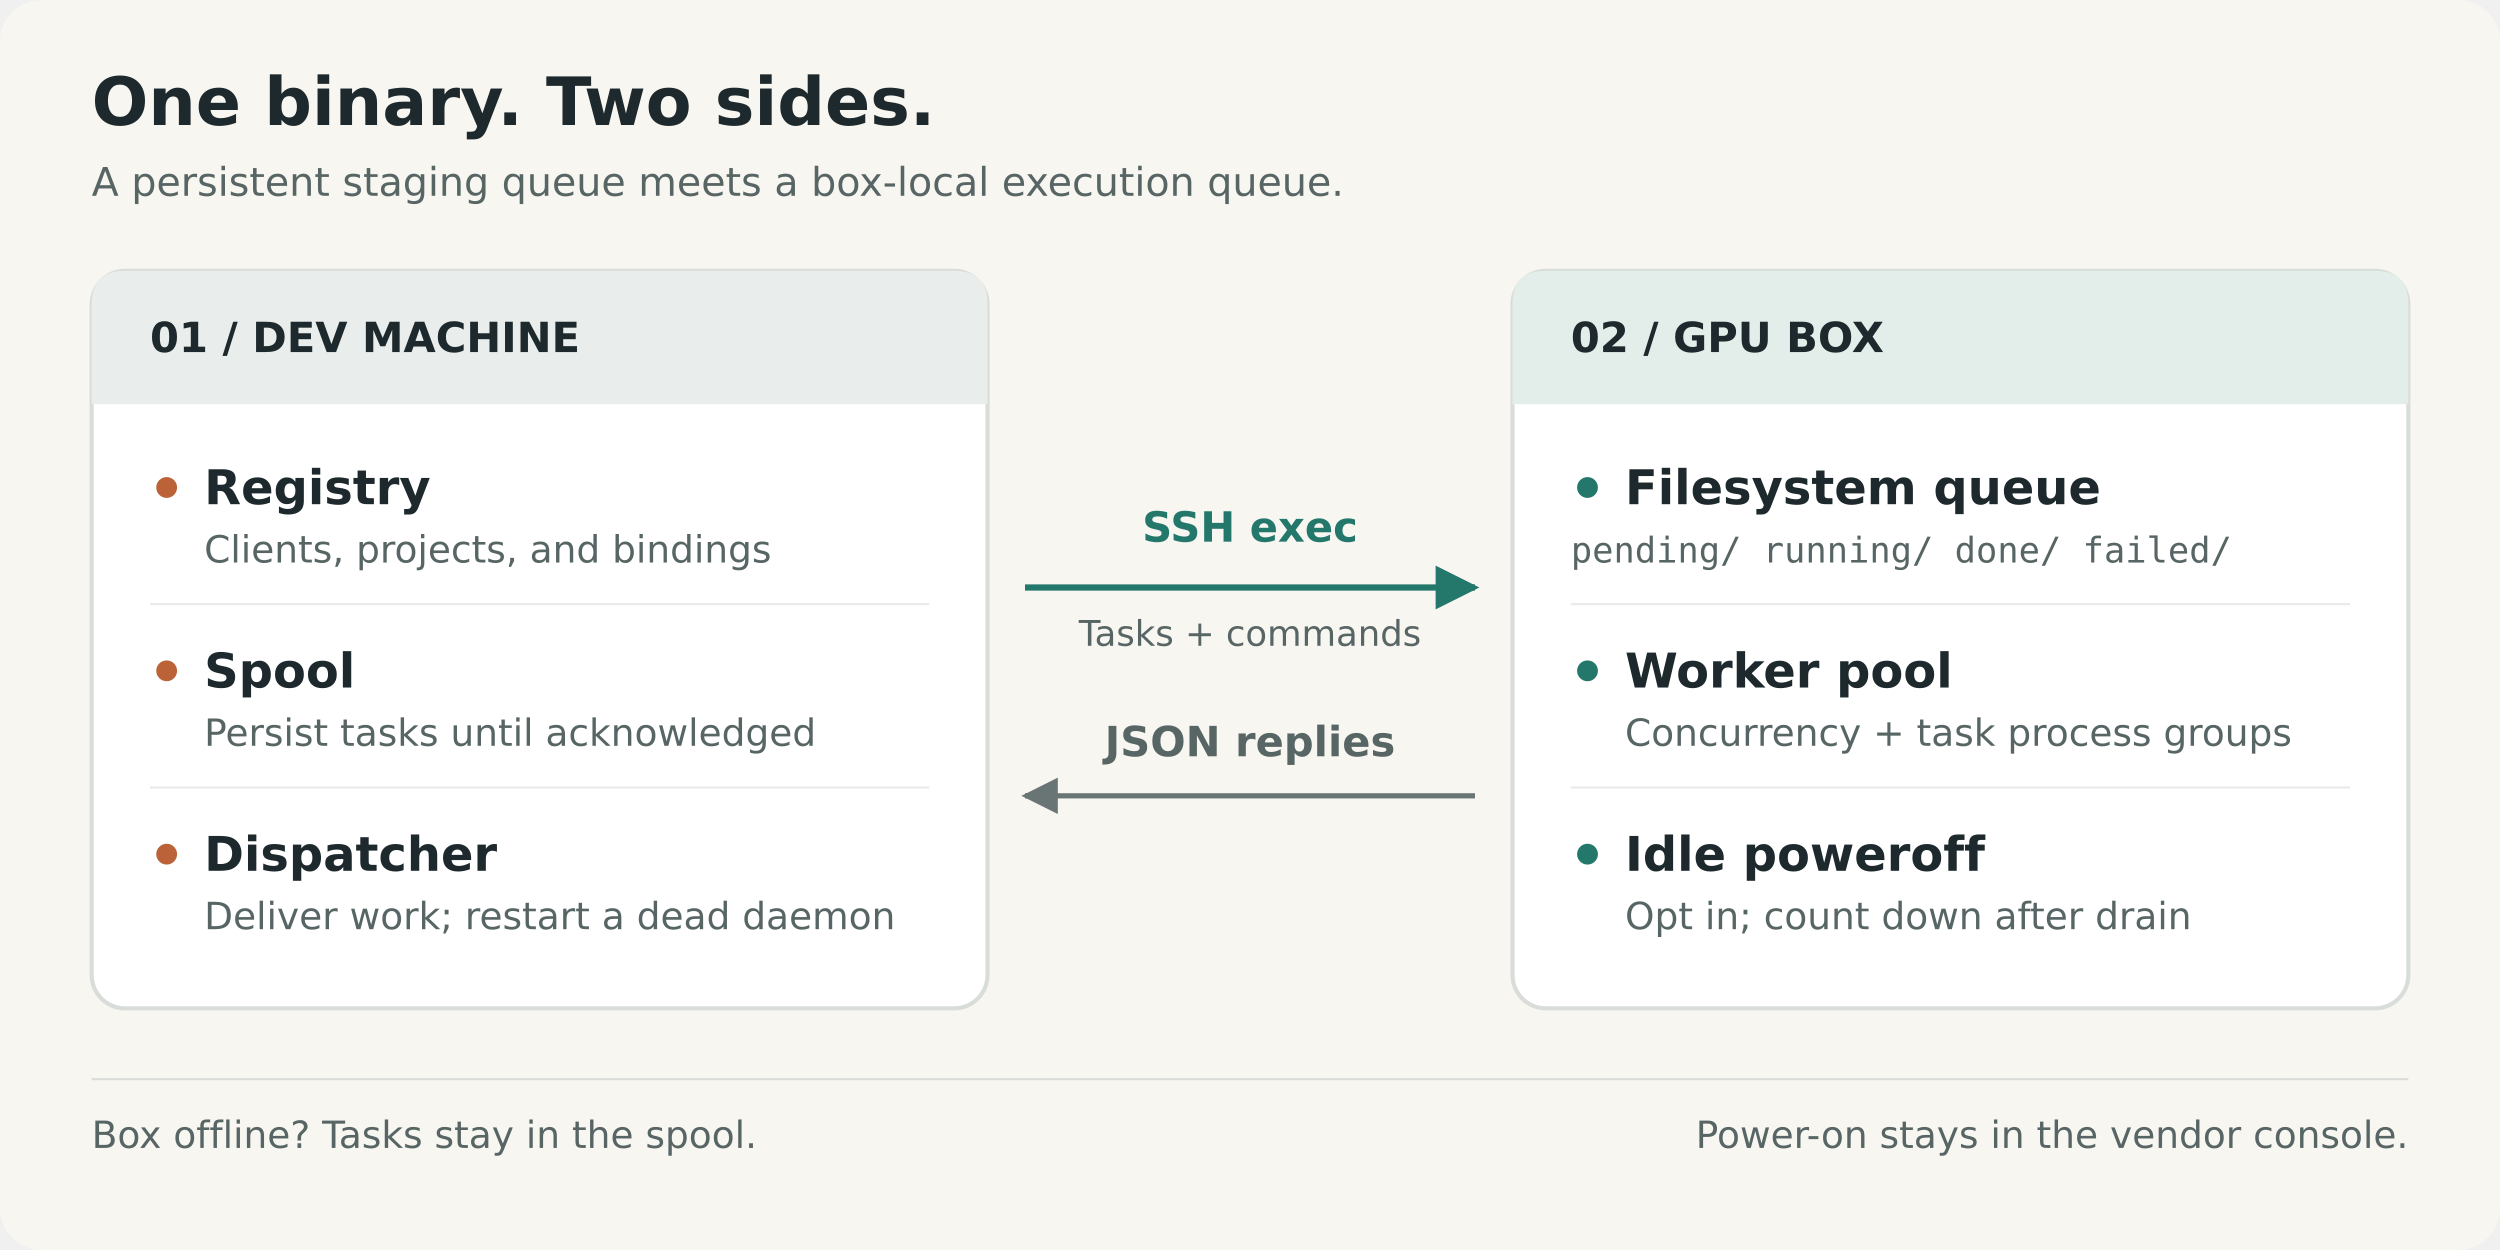
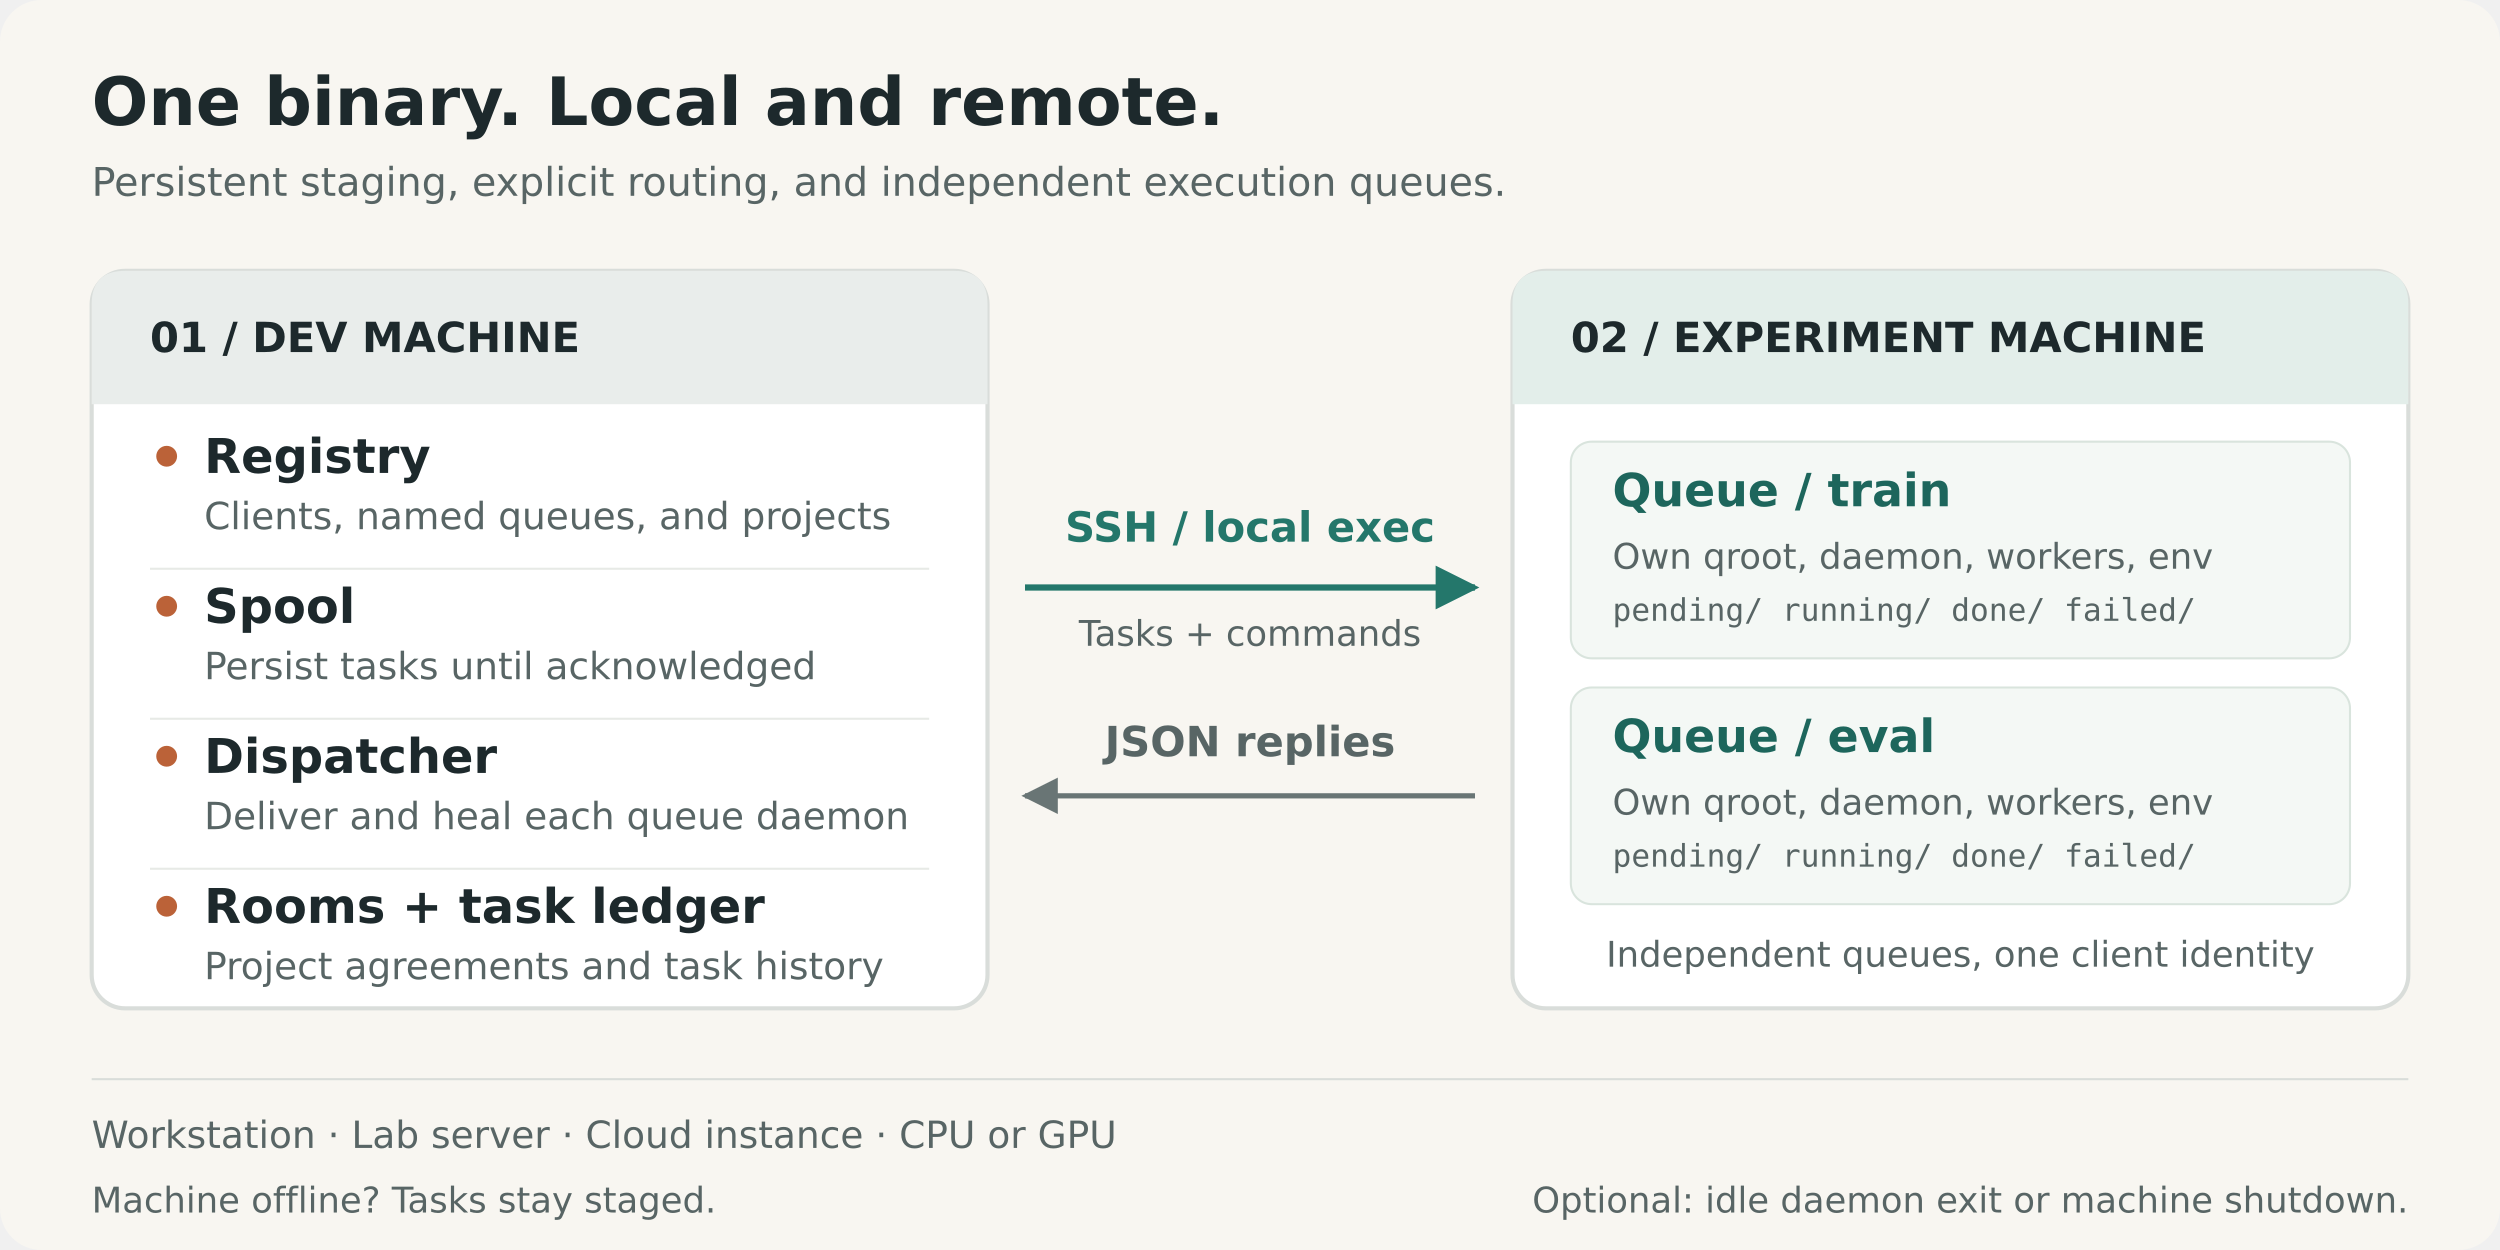
<svg xmlns="http://www.w3.org/2000/svg" width="1200" height="600" viewBox="0 0 1200 600" role="img" aria-labelledby="title description">
  <defs>
    <marker id="arrow" viewBox="0 0 10 10" refX="9" refY="5" markerWidth="7" markerHeight="7" orient="auto-start-reverse">
      <path d="M 0 0 L 10 5 L 0 10 z" fill="#24776b" />
    </marker>
    <marker id="return" viewBox="0 0 10 10" refX="9" refY="5" markerWidth="7" markerHeight="7" orient="auto-start-reverse">
      <path d="M 0 0 L 10 5 L 0 10 z" fill="#697575" />
    </marker>
  </defs>
  <rect width="1200" height="600" rx="20" fill="#f8f6f1" />
  <g font-family="DejaVu Sans, sans-serif" fill="#1d292c">
-     <text x="44" y="60" font-size="32" font-weight="700">One binary. Two sides.</text>
-     <text x="44" y="94" font-size="19" fill="#586565">A persistent staging queue meets a box-local execution queue.</text>
+     <text x="44" y="60" font-size="32" font-weight="700">One binary. Local and remote.</text>
+     <text x="44" y="94" font-size="19" fill="#586565">Persistent staging, explicit routing, and independent execution queues.</text>
    <rect x="44" y="130" width="430" height="354" rx="16" fill="#ffffff" stroke="#d9ddda" stroke-width="2" />
    <path d="M 60 130 H 458 Q 474 130 474 146 V 194 H 44 V 146 Q 44 130 60 130" fill="#e9edeb" />
    <text x="72" y="169" font-size="20" font-weight="700">01 / DEV MACHINE</text>
    <rect x="726" y="130" width="430" height="354" rx="16" fill="#ffffff" stroke="#d9ddda" stroke-width="2" />
    <path d="M 742 130 H 1140 Q 1156 130 1156 146 V 194 H 726 V 146 Q 726 130 742 130" fill="#e3eeea" />
-     <text x="754" y="169" font-size="20" font-weight="700">02 / GPU BOX</text>
-     <circle cx="80" cy="234" r="5" fill="#bb6238" />
-     <text x="98" y="242" font-size="23" font-weight="700">Registry</text>
-     <text x="98" y="270" font-size="18" fill="#586565">Clients, projects, and bindings</text>
-     <line x1="72" y1="290" x2="446" y2="290" stroke="#e7eae6" />
-     <circle cx="80" cy="322" r="5" fill="#bb6238" />
-     <text x="98" y="330" font-size="23" font-weight="700">Spool</text>
-     <text x="98" y="358" font-size="18" fill="#586565">Persist tasks until acknowledged</text>
-     <line x1="72" y1="378" x2="446" y2="378" stroke="#e7eae6" />
-     <circle cx="80" cy="410" r="5" fill="#bb6238" />
-     <text x="98" y="418" font-size="23" font-weight="700">Dispatcher</text>
-     <text x="98" y="446" font-size="18" fill="#586565">Deliver work; restart a dead daemon</text>
-     <circle cx="762" cy="234" r="5" fill="#24776b" />
-     <text x="780" y="242" font-size="23" font-weight="700">Filesystem queue</text>
-     <text x="754" y="270" font-family="DejaVu Sans Mono, monospace" font-size="17" fill="#586565">pending/ running/ done/ failed/</text>
-     <line x1="754" y1="290" x2="1128" y2="290" stroke="#e7eae6" />
-     <circle cx="762" cy="322" r="5" fill="#24776b" />
-     <text x="780" y="330" font-size="23" font-weight="700">Worker pool</text>
-     <text x="780" y="358" font-size="18" fill="#586565">Concurrency + task process groups</text>
-     <line x1="754" y1="378" x2="1128" y2="378" stroke="#e7eae6" />
-     <circle cx="762" cy="410" r="5" fill="#24776b" />
-     <text x="780" y="418" font-size="23" font-weight="700">Idle poweroff</text>
-     <text x="780" y="446" font-size="18" fill="#586565">Opt in; count down after drain</text>
-     <text x="600" y="260" font-size="20" font-weight="700" text-anchor="middle" fill="#24776b">SSH exec</text>
+     <text x="754" y="169" font-size="20" font-weight="700">02 / EXPERIMENT MACHINE</text>
+     <circle cx="80" cy="219" r="5" fill="#bb6238" />
+     <text x="98" y="227" font-size="23" font-weight="700">Registry</text>
+     <text x="98" y="254" font-size="18" fill="#586565">Clients, named queues, and projects</text>
+     <line x1="72" y1="273" x2="446" y2="273" stroke="#e7eae6" />
+     <circle cx="80" cy="291" r="5" fill="#bb6238" />
+     <text x="98" y="299" font-size="23" font-weight="700">Spool</text>
+     <text x="98" y="326" font-size="18" fill="#586565">Persist tasks until acknowledged</text>
+     <line x1="72" y1="345" x2="446" y2="345" stroke="#e7eae6" />
+     <circle cx="80" cy="363" r="5" fill="#bb6238" />
+     <text x="98" y="371" font-size="23" font-weight="700">Dispatcher</text>
+     <text x="98" y="398" font-size="18" fill="#586565">Deliver and heal each queue daemon</text>
+     <line x1="72" y1="417" x2="446" y2="417" stroke="#e7eae6" />
+     <circle cx="80" cy="435" r="5" fill="#bb6238" />
+     <text x="98" y="443" font-size="23" font-weight="700">Rooms + task ledger</text>
+     <text x="98" y="470" font-size="18" fill="#586565">Project agreements and task history</text>
+     <rect x="754" y="212" width="374" height="104" rx="10" fill="#f4f8f5" stroke="#d9e4dd" />
+     <text x="774" y="243" font-size="22" font-weight="700" fill="#1d665c">Queue / train</text>
+     <text x="774" y="273" font-size="17" fill="#586565">Own qroot, daemon, workers, env</text>
+     <text x="774" y="298" font-family="DejaVu Sans Mono, monospace" font-size="15" fill="#586565">pending/ running/ done/ failed/</text>
+     <rect x="754" y="330" width="374" height="104" rx="10" fill="#f4f8f5" stroke="#d9e4dd" />
+     <text x="774" y="361" font-size="22" font-weight="700" fill="#1d665c">Queue / eval</text>
+     <text x="774" y="391" font-size="17" fill="#586565">Own qroot, daemon, workers, env</text>
+     <text x="774" y="416" font-family="DejaVu Sans Mono, monospace" font-size="15" fill="#586565">pending/ running/ done/ failed/</text>
+     <text x="941" y="464" font-size="17" text-anchor="middle" fill="#586565">Independent queues, one client identity</text>
+     <text x="600" y="260" font-size="20" font-weight="700" text-anchor="middle" fill="#24776b">SSH / local exec</text>
    <path d="M 492 282 H 708" fill="none" stroke="#24776b" stroke-width="3" marker-end="url(#arrow)" />
    <text x="600" y="310" font-size="17" text-anchor="middle" fill="#586565">Tasks + commands</text>
    <text x="600" y="363" font-size="20" font-weight="700" text-anchor="middle" fill="#586565">JSON replies</text>
    <path d="M 708 382 H 492" fill="none" stroke="#697575" stroke-width="2.5" marker-end="url(#return)" />
    <line x1="44" y1="518" x2="1156" y2="518" stroke="#d9ddda" />
-     <text x="44" y="551" font-size="18" fill="#586565">Box offline? Tasks stay in the spool.</text>
-     <text x="1156" y="551" font-size="18" text-anchor="end" fill="#586565">Power-on stays in the vendor console.</text>
+     <text x="44" y="551" font-size="18" fill="#586565">Workstation · Lab server · Cloud instance · CPU or GPU</text>
+     <text x="44" y="582" font-size="17" fill="#586565">Machine offline? Tasks stay staged.</text>
+     <text x="1156" y="582" font-size="17" text-anchor="end" fill="#586565">Optional: idle daemon exit or machine shutdown.</text>
  </g>
</svg>
